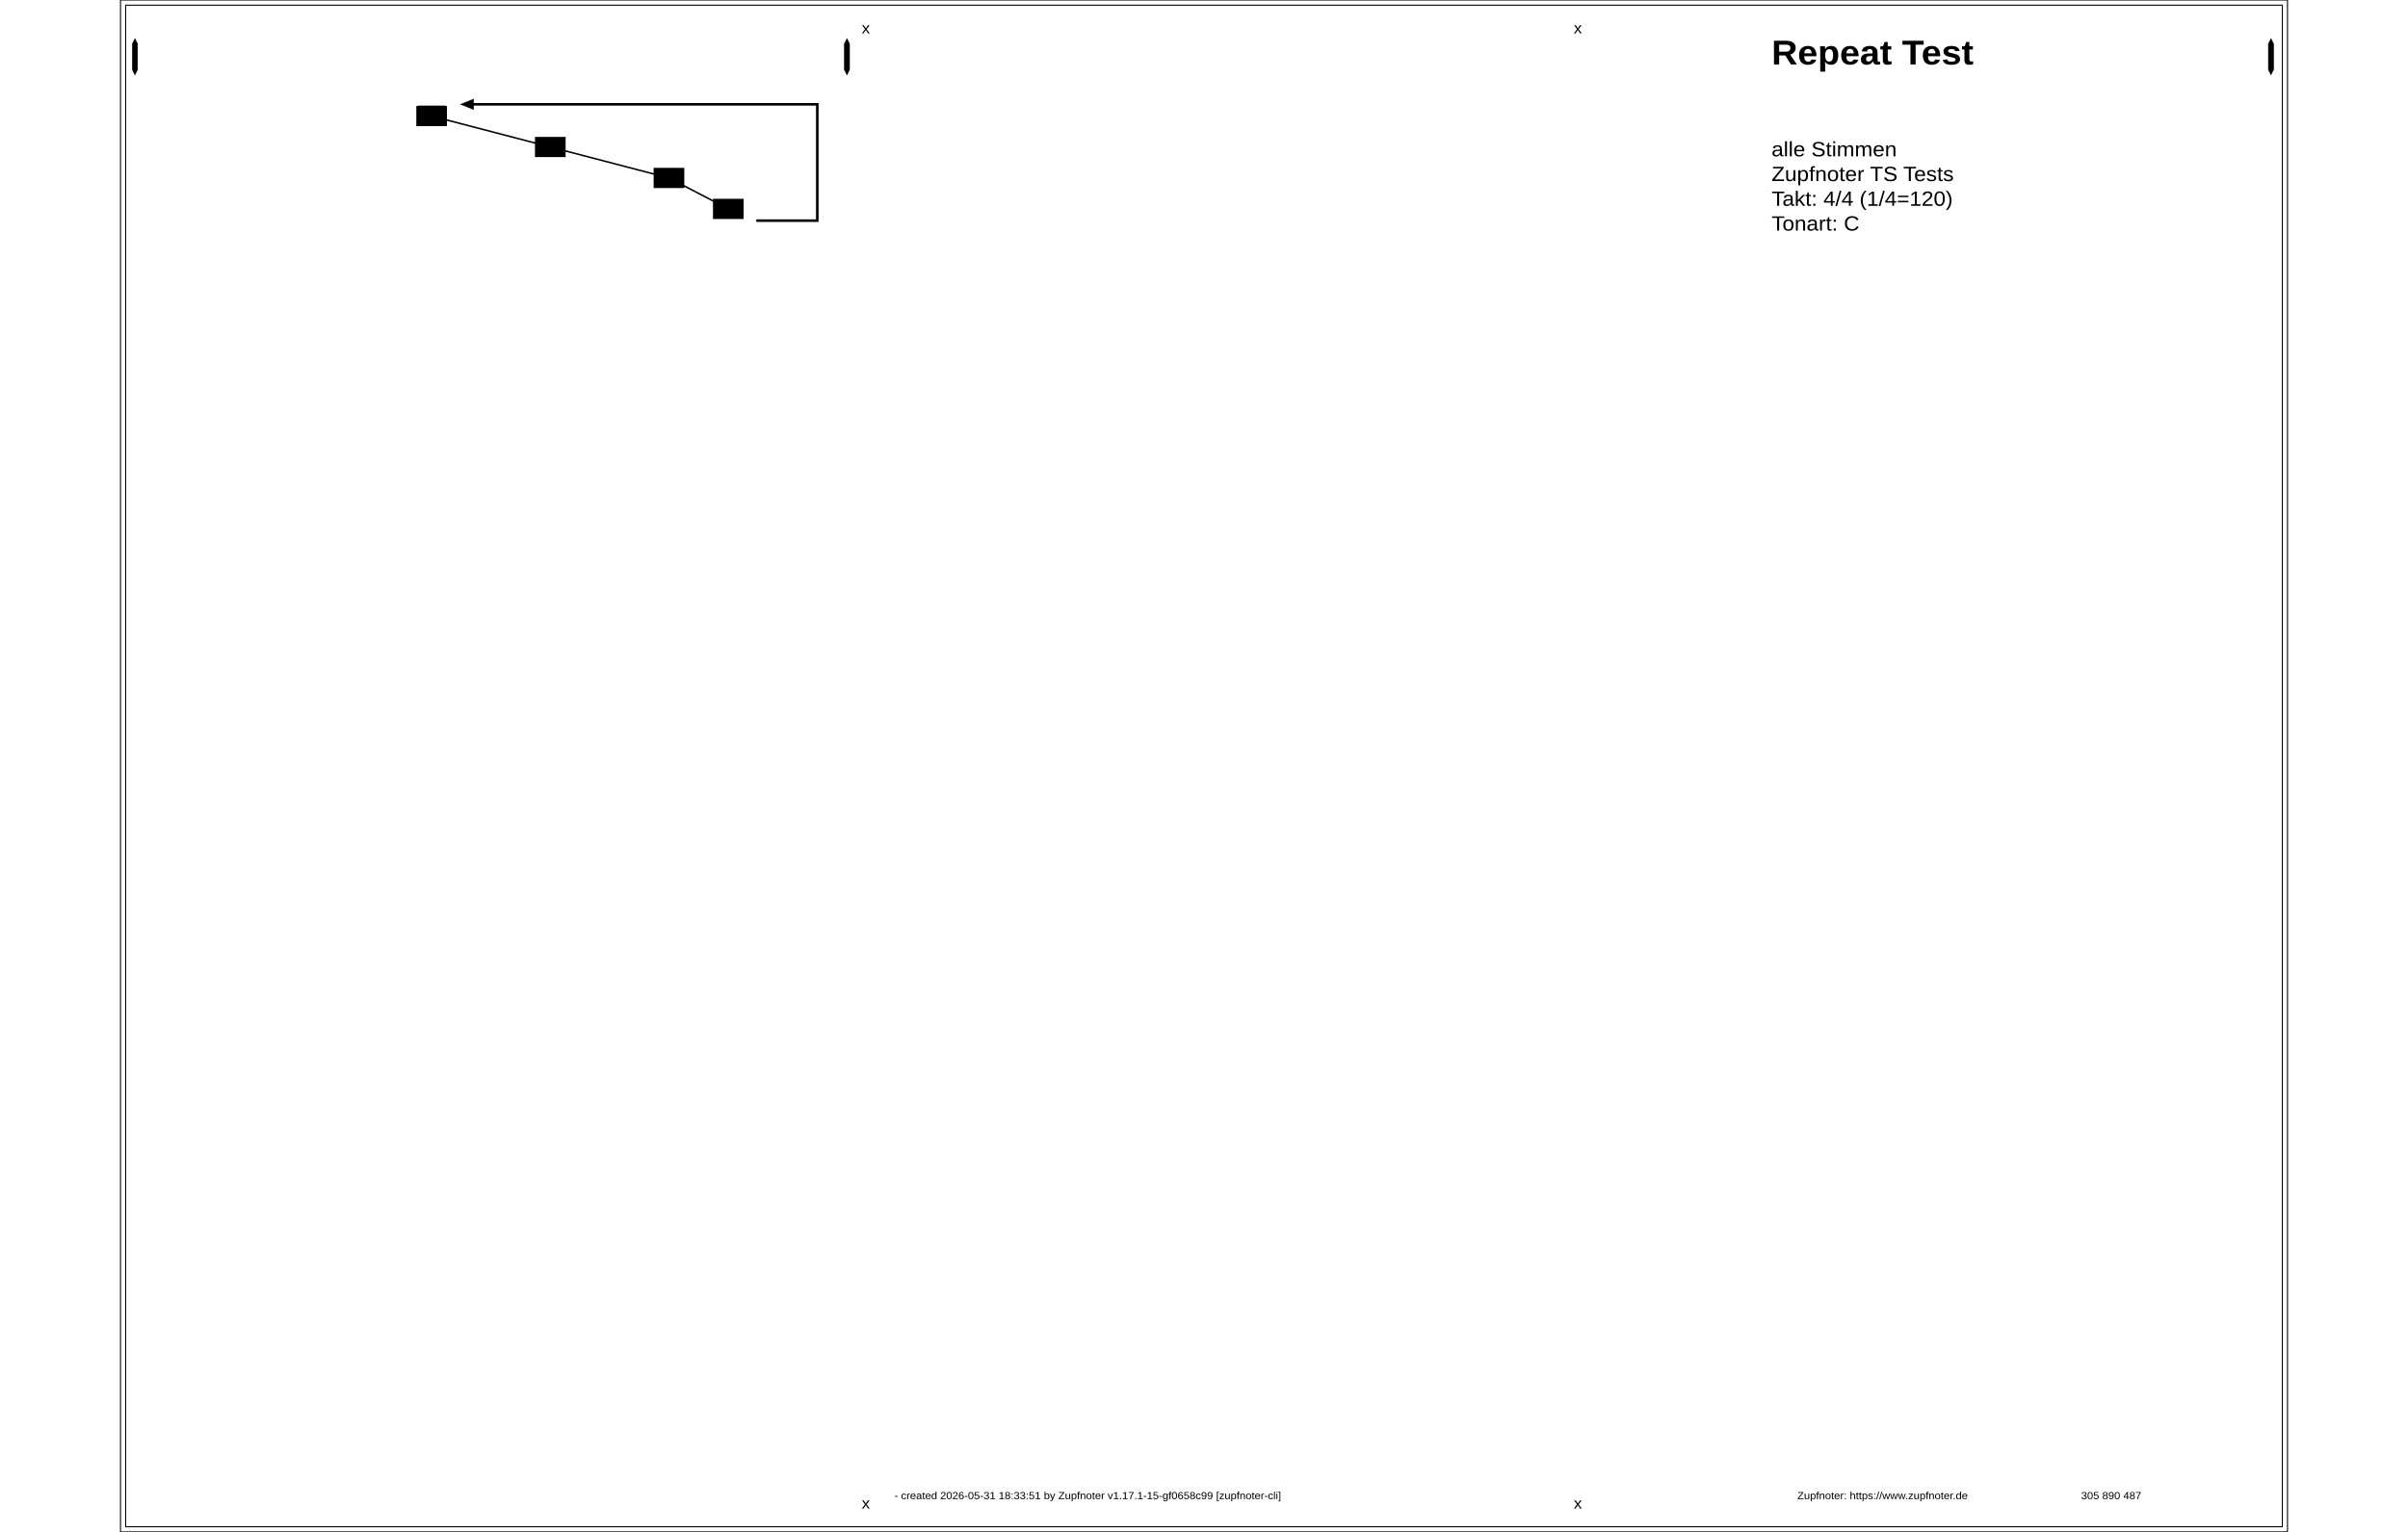
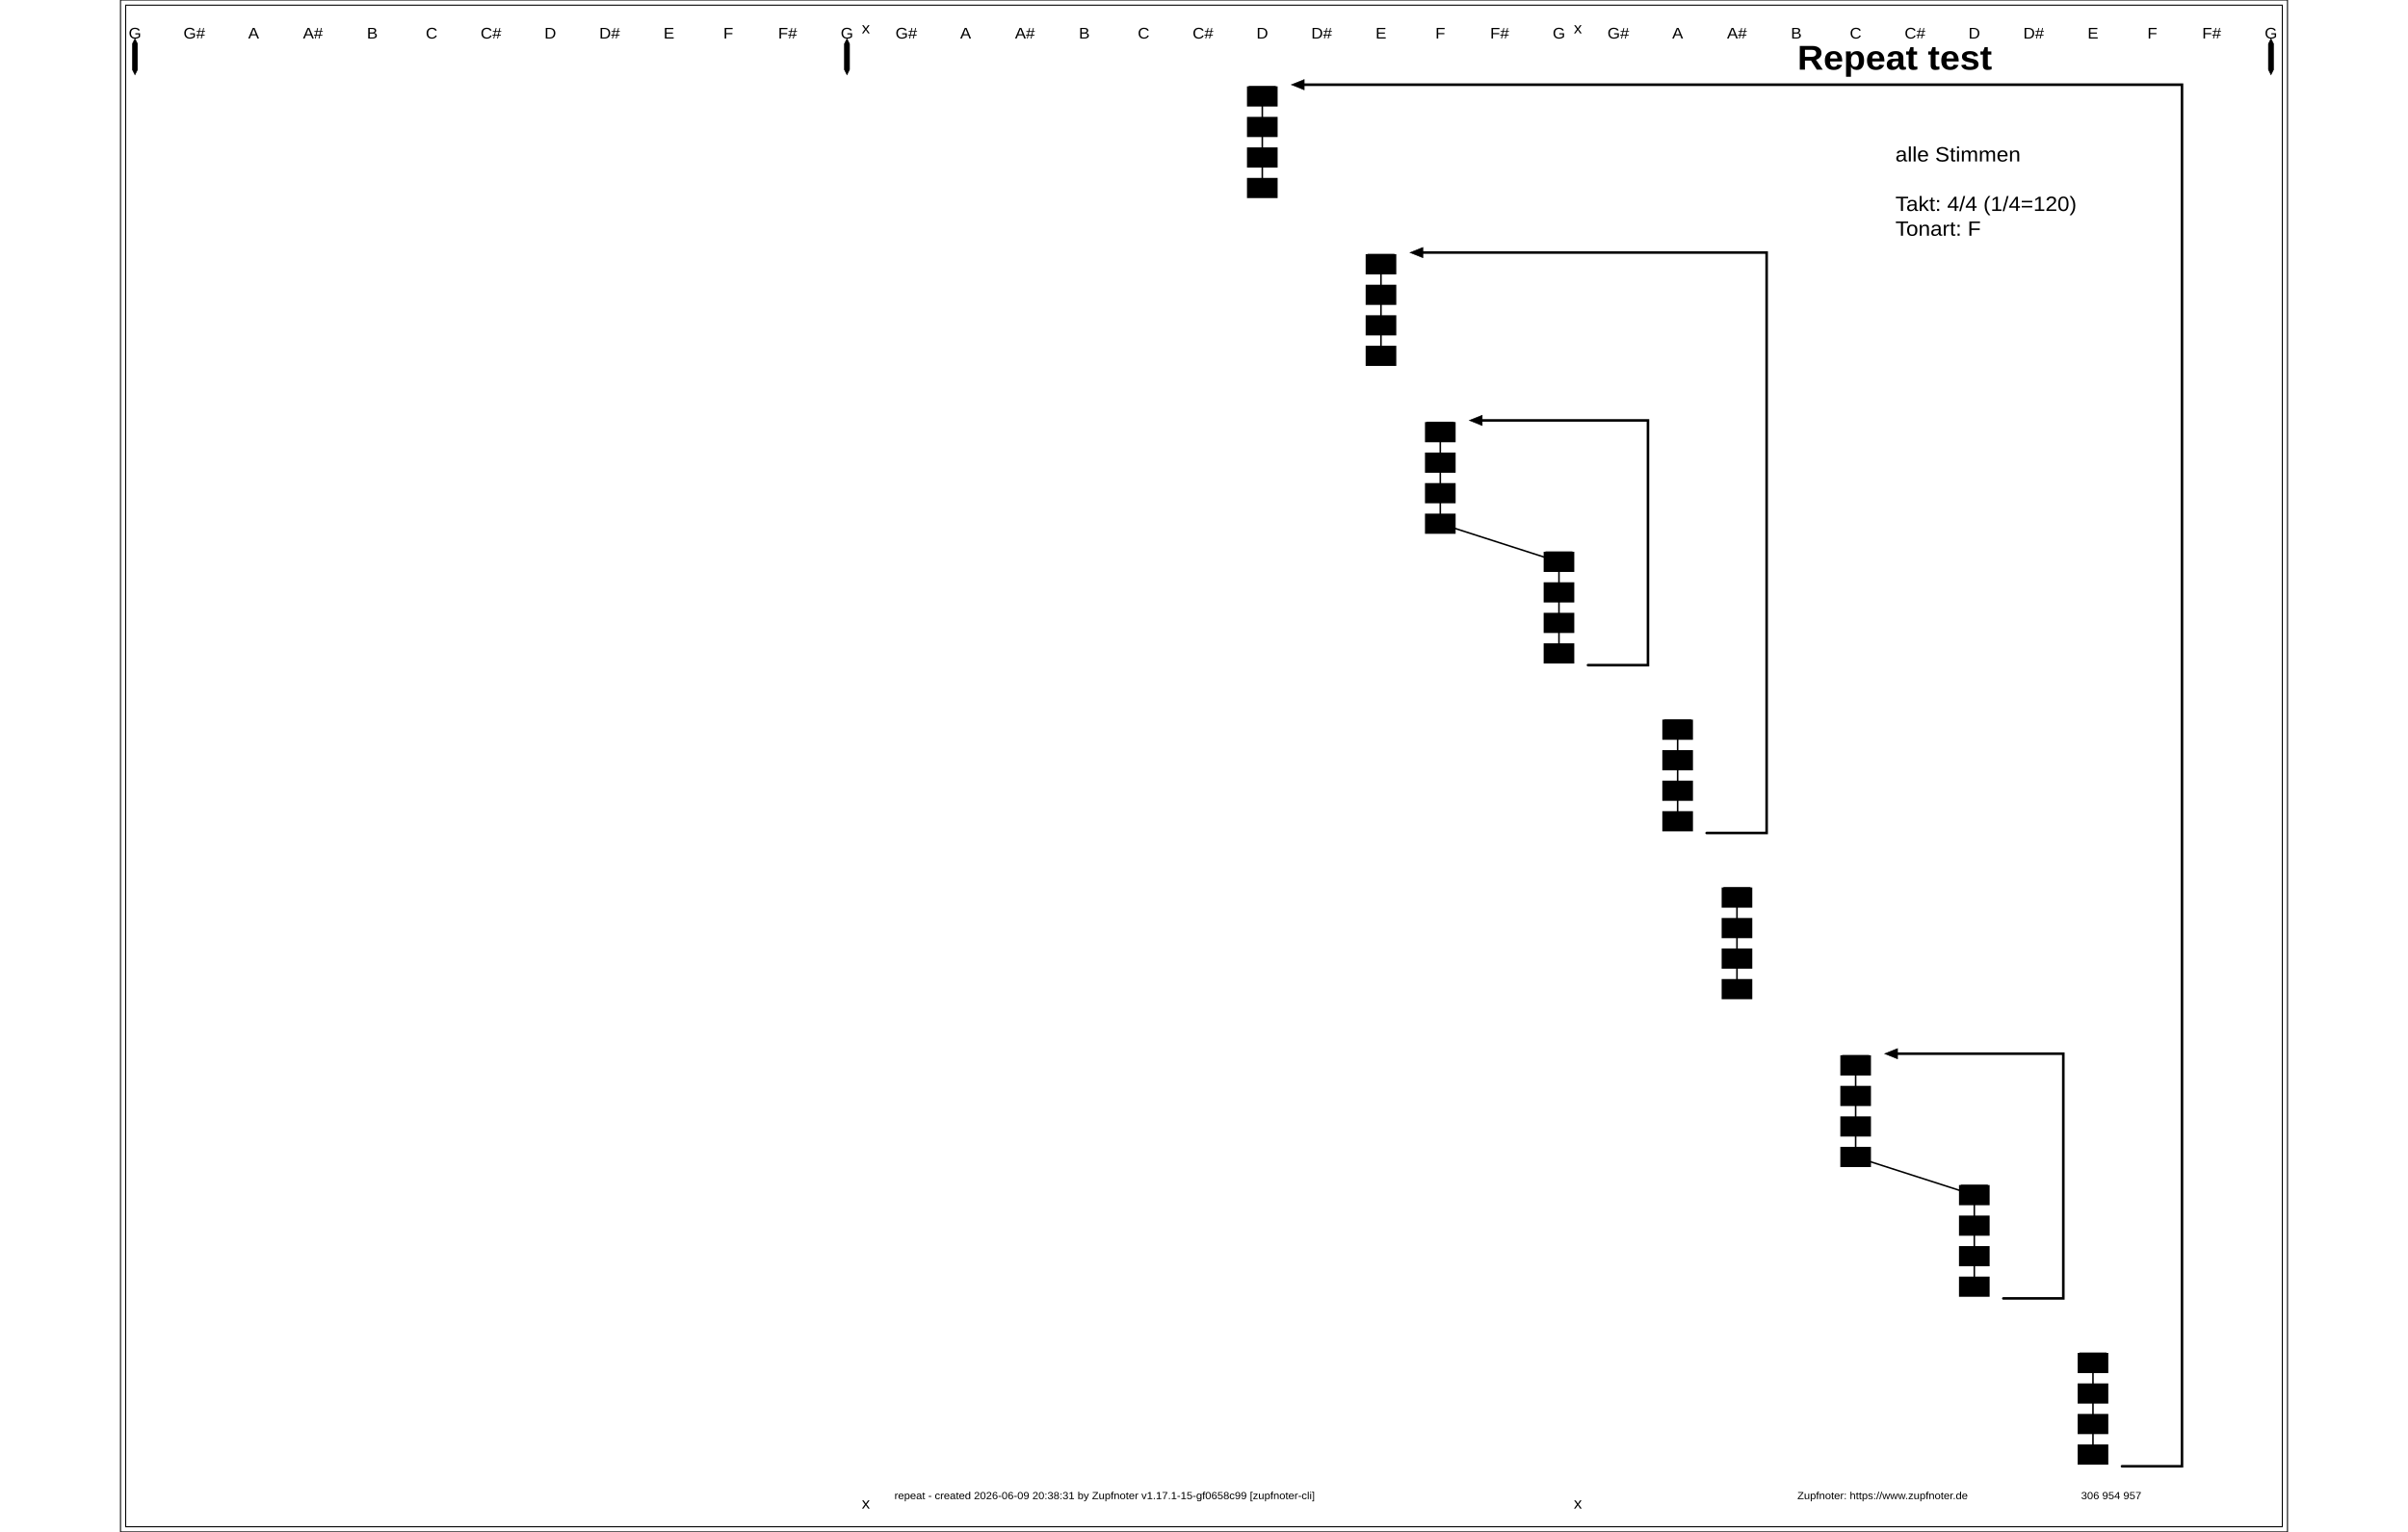
<svg xmlns="http://www.w3.org/2000/svg" width="2200" height="1400" viewBox="0, 0, 420, 297">
  <rect id="ZN_1" x="1" y="1" width="418" height="295" rx="0" ry="0" fill="none" stroke="black" stroke-width="0.2" />
  <rect id="ZN_2" x="0" y="0" width="420" height="297" rx="0" ry="0" fill="none" stroke="black" stroke-width="0.2" />
  <g id="ZN_3" fill="" stroke="black">
-     <path id="ZN_3" stroke-width="0.3" d="M60.3,22.5L83.3,28.5" />
+     <path id="ZN_3" stroke-width="0.3" d="M221.3,18.698L221.3,24.615" />
  </g>
  <g id="ZN_4" fill="" stroke="black">
-     <path id="ZN_4" stroke-width="0.3" d="M83.3,28.5L106.3,34.5" />
+     <path id="ZN_4" stroke-width="0.3" d="M221.3,24.615L221.3,30.532" />
  </g>
  <g id="ZN_5" fill="" stroke="black">
-     <path id="ZN_5" stroke-width="0.3" d="M106.3,34.5L117.8,40.5" />
-   </g>
-   <ellipse cx="60.3" cy="22.5" rx="2.625" ry="1.275" fill="black" stroke="black" stroke-width="0" />
-   <rect class="abcref znref _107_" id="ZN_6" x="57.331" y="20.544" width="5.938" height="3.912" />
-   <rect id="ZN_7" x="57.675" y="20.475" width="5.25" height="0.5" rx="0" ry="0" fill="black" stroke="black" stroke-width="0" />
-   <ellipse cx="83.3" cy="28.5" rx="2.625" ry="1.275" fill="black" stroke="black" stroke-width="0" />
-   <rect class="abcref znref _109_" id="ZN_8" x="80.331" y="26.544" width="5.938" height="3.912" />
-   <ellipse cx="106.3" cy="34.5" rx="2.625" ry="1.275" fill="black" stroke="black" stroke-width="0" />
-   <rect class="abcref znref _111_" id="ZN_9" x="103.331" y="32.544" width="5.938" height="3.912" />
-   <ellipse cx="117.8" cy="40.5" rx="2.625" ry="1.275" fill="black" stroke="black" stroke-width="0" />
-   <rect class="abcref znref _113_" id="ZN_10" x="114.831" y="38.544" width="5.938" height="3.912" />
-   <g id="ZN_11" fill="none" stroke="black">
-     <path id="ZN_11" stroke-linecap="round" stroke-width="0.5" d="M123.425 42.775l11.625 0l0 -21.55M135.05 42.775L135.05 20.225L67.925 20.225" />
-   </g>
-   <g id="ZN_12" fill="black" stroke="black">
-     <path id="ZN_12" stroke-linecap="round" stroke-width="0.1" d="M65.925 20.225l2.5 1l0 -2l-2.5 1z" />
-   </g>
-   <g id="ZN_13" fill="black" stroke="black">
-     <path id="ZN_13" stroke-linecap="round" stroke-width="0.1" d="" />
-   </g>
-   <g id="ZN_14" x="304.762" y="7">
-     <text x="304.762" y="7" id="ZN_14" font-size="6.667" font-family="Arial" transform="scale(1.05, 1) translate(0,-2.5)" font-weight="bold" text-anchor="start">
-       <tspan dy="1.2em" x="304.762">Repeat Test</tspan>
-     </text>
-   </g>
-   <g id="ZN_15" x="304.762" y="27">
-     <text x="304.762" y="27" id="ZN_15" font-size="4" font-family="Arial" transform="scale(1.05, 1) translate(0,-1.5)" text-anchor="start">
-       <tspan dy="1.2em" x="304.762">alle Stimmen</tspan>
-       <tspan dy="1.2em" x="304.762">Zupfnoter TS Tests</tspan>
-       <tspan dy="1.2em" x="304.762">Takt: 4/4 (1/4=120)</tspan>
-       <tspan dy="1.2em" x="304.762">Tonart: C</tspan>
-     </text>
-   </g>
-   <g id="ZN_16" x="142.857" y="289">
-     <text x="142.857" y="289" id="ZN_16" font-size="2" font-family="Arial" transform="scale(1.05, 1) translate(0,-0.75)" text-anchor="start">
-       <tspan dy="1.2em" x="142.857"> - created 2026-05-31 18:33:51 by Zupfnoter v1.17.1-15-gf0658c99 [zupfnoter-cli]</tspan>
-     </text>
-   </g>
-   <g id="ZN_17" x="309.524" y="289">
-     <text x="309.524" y="289" id="ZN_17" font-size="2" font-family="Arial" transform="scale(1.05, 1) translate(0,-0.75)" text-anchor="start">
+     <path id="ZN_5" stroke-width="0.3" d="M221.3,30.532L221.3,36.449" />
+   </g>
+   <g id="ZN_6" fill="" stroke="black">
+     <path id="ZN_6" stroke-width="0.3" d="M244.3,51.241L244.3,57.158" />
+   </g>
+   <g id="ZN_7" fill="" stroke="black">
+     <path id="ZN_7" stroke-width="0.3" d="M244.3,57.158L244.3,63.075" />
+   </g>
+   <g id="ZN_8" fill="" stroke="black">
+     <path id="ZN_8" stroke-width="0.3" d="M244.3,63.075L244.3,68.992" />
+   </g>
+   <g id="ZN_9" fill="" stroke="black">
+     <path id="ZN_9" stroke-width="0.3" d="M255.8,83.784L255.8,89.701" />
+   </g>
+   <g id="ZN_10" fill="" stroke="black">
+     <path id="ZN_10" stroke-width="0.3" d="M255.8,89.701L255.8,95.618" />
+   </g>
+   <g id="ZN_11" fill="" stroke="black">
+     <path id="ZN_11" stroke-width="0.3" d="M255.8,95.618L255.8,101.535" />
+   </g>
+   <g id="ZN_12" fill="" stroke="black">
+     <path id="ZN_12" stroke-width="0.3" d="M255.8,101.535L278.8,108.931" />
+   </g>
+   <g id="ZN_13" fill="" stroke="black">
+     <path id="ZN_13" stroke-width="0.3" d="M278.8,108.931L278.8,114.848" />
+   </g>
+   <g id="ZN_14" fill="" stroke="black">
+     <path id="ZN_14" stroke-width="0.3" d="M278.8,114.848L278.8,120.765" />
+   </g>
+   <g id="ZN_15" fill="" stroke="black">
+     <path id="ZN_15" stroke-width="0.3" d="M278.8,120.765L278.8,126.681" />
+   </g>
+   <g id="ZN_16" fill="" stroke="black">
+     <path id="ZN_16" stroke-width="0.3" d="M301.8,141.474L301.8,147.391" />
+   </g>
+   <g id="ZN_17" fill="" stroke="black">
+     <path id="ZN_17" stroke-width="0.3" d="M301.8,147.391L301.8,153.307" />
+   </g>
+   <g id="ZN_18" fill="" stroke="black">
+     <path id="ZN_18" stroke-width="0.3" d="M301.8,153.307L301.8,159.224" />
+   </g>
+   <g id="ZN_19" fill="" stroke="black">
+     <path id="ZN_19" stroke-width="0.3" d="M313.3,174.017L313.3,179.934" />
+   </g>
+   <g id="ZN_20" fill="" stroke="black">
+     <path id="ZN_20" stroke-width="0.3" d="M313.3,179.934L313.3,185.85" />
+   </g>
+   <g id="ZN_21" fill="" stroke="black">
+     <path id="ZN_21" stroke-width="0.3" d="M313.3,185.85L313.3,191.767" />
+   </g>
+   <g id="ZN_22" fill="" stroke="black">
+     <path id="ZN_22" stroke-width="0.3" d="M336.3,206.56L336.3,212.476" />
+   </g>
+   <g id="ZN_23" fill="" stroke="black">
+     <path id="ZN_23" stroke-width="0.3" d="M336.3,212.476L336.3,218.393" />
+   </g>
+   <g id="ZN_24" fill="" stroke="black">
+     <path id="ZN_24" stroke-width="0.3" d="M336.3,218.393L336.3,224.31" />
+   </g>
+   <g id="ZN_25" fill="" stroke="black">
+     <path id="ZN_25" stroke-width="0.3" d="M336.3,224.31L359.3,231.706" />
+   </g>
+   <g id="ZN_26" fill="" stroke="black">
+     <path id="ZN_26" stroke-width="0.3" d="M359.3,231.706L359.3,237.623" />
+   </g>
+   <g id="ZN_27" fill="" stroke="black">
+     <path id="ZN_27" stroke-width="0.3" d="M359.3,237.623L359.3,243.54" />
+   </g>
+   <g id="ZN_28" fill="" stroke="black">
+     <path id="ZN_28" stroke-width="0.3" d="M359.3,243.54L359.3,249.457" />
+   </g>
+   <g id="ZN_29" fill="" stroke="black">
+     <path id="ZN_29" stroke-width="0.3" d="M382.3,264.249L382.3,270.166" />
+   </g>
+   <g id="ZN_30" fill="" stroke="black">
+     <path id="ZN_30" stroke-width="0.3" d="M382.3,270.166L382.3,276.083" />
+   </g>
+   <g id="ZN_31" fill="" stroke="black">
+     <path id="ZN_31" stroke-width="0.3" d="M382.3,276.083L382.3,282" />
+   </g>
+   <ellipse cx="221.3" cy="18.698" rx="2.625" ry="1.275" fill="black" stroke="black" stroke-width="0" />
+   <rect class="abcref znref _130_" id="ZN_32" x="218.331" y="16.742" width="5.938" height="3.912" />
+   <rect id="ZN_33" x="218.675" y="16.673" width="5.25" height="0.5" rx="0" ry="0" fill="black" stroke="black" stroke-width="0" />
+   <ellipse cx="221.3" cy="24.615" rx="2.625" ry="1.275" fill="black" stroke="black" stroke-width="0" />
+   <rect class="abcref znref _131_" id="ZN_34" x="218.331" y="22.659" width="5.938" height="3.912" />
+   <ellipse cx="221.3" cy="30.532" rx="2.625" ry="1.275" fill="black" stroke="black" stroke-width="0" />
+   <rect class="abcref znref _132_" id="ZN_35" x="218.331" y="28.576" width="5.938" height="3.912" />
+   <ellipse cx="221.3" cy="36.449" rx="2.625" ry="1.275" fill="black" stroke="black" stroke-width="0" />
+   <rect class="abcref znref _133_" id="ZN_36" x="218.331" y="34.493" width="5.938" height="3.912" />
+   <ellipse cx="244.3" cy="51.241" rx="2.625" ry="1.275" fill="black" stroke="black" stroke-width="0" />
+   <rect class="abcref znref _138_" id="ZN_37" x="241.331" y="49.285" width="5.938" height="3.912" />
+   <rect id="ZN_38" x="241.675" y="49.216" width="5.25" height="0.5" rx="0" ry="0" fill="black" stroke="black" stroke-width="0" />
+   <ellipse cx="244.3" cy="57.158" rx="2.625" ry="1.275" fill="black" stroke="black" stroke-width="0" />
+   <rect class="abcref znref _139_" id="ZN_39" x="241.331" y="55.202" width="5.938" height="3.912" />
+   <ellipse cx="244.3" cy="63.075" rx="2.625" ry="1.275" fill="black" stroke="black" stroke-width="0" />
+   <rect class="abcref znref _140_" id="ZN_40" x="241.331" y="61.119" width="5.938" height="3.912" />
+   <ellipse cx="244.3" cy="68.992" rx="2.625" ry="1.275" fill="black" stroke="black" stroke-width="0" />
+   <rect class="abcref znref _141_" id="ZN_41" x="241.331" y="67.035" width="5.938" height="3.912" />
+   <ellipse cx="255.8" cy="83.784" rx="2.625" ry="1.275" fill="black" stroke="black" stroke-width="0" />
+   <rect class="abcref znref _146_" id="ZN_42" x="252.831" y="81.828" width="5.938" height="3.912" />
+   <rect id="ZN_43" x="253.175" y="81.759" width="5.25" height="0.5" rx="0" ry="0" fill="black" stroke="black" stroke-width="0" />
+   <ellipse cx="255.8" cy="89.701" rx="2.625" ry="1.275" fill="black" stroke="black" stroke-width="0" />
+   <rect class="abcref znref _147_" id="ZN_44" x="252.831" y="87.745" width="5.938" height="3.912" />
+   <ellipse cx="255.8" cy="95.618" rx="2.625" ry="1.275" fill="black" stroke="black" stroke-width="0" />
+   <rect class="abcref znref _148_" id="ZN_45" x="252.831" y="93.661" width="5.938" height="3.912" />
+   <ellipse cx="255.8" cy="101.535" rx="2.625" ry="1.275" fill="black" stroke="black" stroke-width="0" />
+   <rect class="abcref znref _149_" id="ZN_46" x="252.831" y="99.578" width="5.938" height="3.912" />
+   <ellipse cx="278.8" cy="108.931" rx="2.625" ry="1.275" fill="black" stroke="black" stroke-width="0" />
+   <rect class="abcref znref _153_" id="ZN_47" x="275.831" y="106.974" width="5.938" height="3.912" />
+   <rect id="ZN_48" x="276.175" y="106.906" width="5.25" height="0.5" rx="0" ry="0" fill="black" stroke="black" stroke-width="0" />
+   <ellipse cx="278.8" cy="114.848" rx="2.625" ry="1.275" fill="black" stroke="black" stroke-width="0" />
+   <rect class="abcref znref _154_" id="ZN_49" x="275.831" y="112.891" width="5.938" height="3.912" />
+   <ellipse cx="278.8" cy="120.765" rx="2.625" ry="1.275" fill="black" stroke="black" stroke-width="0" />
+   <rect class="abcref znref _155_" id="ZN_50" x="275.831" y="118.808" width="5.938" height="3.912" />
+   <ellipse cx="278.8" cy="126.681" rx="2.625" ry="1.275" fill="black" stroke="black" stroke-width="0" />
+   <rect class="abcref znref _156_" id="ZN_51" x="275.831" y="124.725" width="5.938" height="3.912" />
+   <ellipse cx="301.8" cy="141.474" rx="2.625" ry="1.275" fill="black" stroke="black" stroke-width="0" />
+   <rect class="abcref znref _161_" id="ZN_52" x="298.831" y="139.517" width="5.938" height="3.912" />
+   <rect id="ZN_53" x="299.175" y="139.449" width="5.25" height="0.5" rx="0" ry="0" fill="black" stroke="black" stroke-width="0" />
+   <ellipse cx="301.8" cy="147.391" rx="2.625" ry="1.275" fill="black" stroke="black" stroke-width="0" />
+   <rect class="abcref znref _162_" id="ZN_54" x="298.831" y="145.434" width="5.938" height="3.912" />
+   <ellipse cx="301.8" cy="153.307" rx="2.625" ry="1.275" fill="black" stroke="black" stroke-width="0" />
+   <rect class="abcref znref _163_" id="ZN_55" x="298.831" y="151.351" width="5.938" height="3.912" />
+   <ellipse cx="301.8" cy="159.224" rx="2.625" ry="1.275" fill="black" stroke="black" stroke-width="0" />
+   <rect class="abcref znref _164_" id="ZN_56" x="298.831" y="157.268" width="5.938" height="3.912" />
+   <ellipse cx="313.3" cy="174.017" rx="2.625" ry="1.275" fill="black" stroke="black" stroke-width="0" />
+   <rect class="abcref znref _169_" id="ZN_57" x="310.331" y="172.06" width="5.938" height="3.912" />
+   <rect id="ZN_58" x="310.675" y="171.992" width="5.25" height="0.5" rx="0" ry="0" fill="black" stroke="black" stroke-width="0" />
+   <ellipse cx="313.3" cy="179.934" rx="2.625" ry="1.275" fill="black" stroke="black" stroke-width="0" />
+   <rect class="abcref znref _170_" id="ZN_59" x="310.331" y="177.977" width="5.938" height="3.912" />
+   <ellipse cx="313.3" cy="185.85" rx="2.625" ry="1.275" fill="black" stroke="black" stroke-width="0" />
+   <rect class="abcref znref _171_" id="ZN_60" x="310.331" y="183.894" width="5.938" height="3.912" />
+   <ellipse cx="313.3" cy="191.767" rx="2.625" ry="1.275" fill="black" stroke="black" stroke-width="0" />
+   <rect class="abcref znref _172_" id="ZN_61" x="310.331" y="189.811" width="5.938" height="3.912" />
+   <ellipse cx="336.3" cy="206.56" rx="2.625" ry="1.275" fill="black" stroke="black" stroke-width="0" />
+   <rect class="abcref znref _177_" id="ZN_62" x="333.331" y="204.603" width="5.938" height="3.912" />
+   <rect id="ZN_63" x="333.675" y="204.535" width="5.25" height="0.5" rx="0" ry="0" fill="black" stroke="black" stroke-width="0" />
+   <ellipse cx="336.3" cy="212.476" rx="2.625" ry="1.275" fill="black" stroke="black" stroke-width="0" />
+   <rect class="abcref znref _178_" id="ZN_64" x="333.331" y="210.52" width="5.938" height="3.912" />
+   <ellipse cx="336.3" cy="218.393" rx="2.625" ry="1.275" fill="black" stroke="black" stroke-width="0" />
+   <rect class="abcref znref _179_" id="ZN_65" x="333.331" y="216.437" width="5.938" height="3.912" />
+   <ellipse cx="336.3" cy="224.31" rx="2.625" ry="1.275" fill="black" stroke="black" stroke-width="0" />
+   <rect class="abcref znref _180_" id="ZN_66" x="333.331" y="222.354" width="5.938" height="3.912" />
+   <ellipse cx="359.3" cy="231.706" rx="2.625" ry="1.275" fill="black" stroke="black" stroke-width="0" />
+   <rect class="abcref znref _184_" id="ZN_67" x="356.331" y="229.75" width="5.938" height="3.912" />
+   <rect id="ZN_68" x="356.675" y="229.681" width="5.25" height="0.5" rx="0" ry="0" fill="black" stroke="black" stroke-width="0" />
+   <ellipse cx="359.3" cy="237.623" rx="2.625" ry="1.275" fill="black" stroke="black" stroke-width="0" />
+   <rect class="abcref znref _185_" id="ZN_69" x="356.331" y="235.667" width="5.938" height="3.912" />
+   <ellipse cx="359.3" cy="243.54" rx="2.625" ry="1.275" fill="black" stroke="black" stroke-width="0" />
+   <rect class="abcref znref _186_" id="ZN_70" x="356.331" y="241.584" width="5.938" height="3.912" />
+   <ellipse cx="359.3" cy="249.457" rx="2.625" ry="1.275" fill="black" stroke="black" stroke-width="0" />
+   <rect class="abcref znref _187_" id="ZN_71" x="356.331" y="247.501" width="5.938" height="3.912" />
+   <ellipse cx="382.3" cy="264.249" rx="2.625" ry="1.275" fill="black" stroke="black" stroke-width="0" />
+   <rect class="abcref znref _192_" id="ZN_72" x="379.331" y="262.293" width="5.938" height="3.912" />
+   <rect id="ZN_73" x="379.675" y="262.224" width="5.25" height="0.5" rx="0" ry="0" fill="black" stroke="black" stroke-width="0" />
+   <ellipse cx="382.3" cy="270.166" rx="2.625" ry="1.275" fill="black" stroke="black" stroke-width="0" />
+   <rect class="abcref znref _193_" id="ZN_74" x="379.331" y="268.21" width="5.938" height="3.912" />
+   <ellipse cx="382.3" cy="276.083" rx="2.625" ry="1.275" fill="black" stroke="black" stroke-width="0" />
+   <rect class="abcref znref _194_" id="ZN_75" x="379.331" y="274.127" width="5.938" height="3.912" />
+   <ellipse cx="382.3" cy="282" rx="2.625" ry="1.275" fill="black" stroke="black" stroke-width="0" />
+   <rect class="abcref znref _195_" id="ZN_76" x="379.331" y="280.044" width="5.938" height="3.912" />
+   <g id="ZN_77" fill="none" stroke="black">
+     <path id="ZN_77" stroke-linecap="round" stroke-width="0.5" d="M284.425 128.956l11.625 0l0 -46.448M296.05 128.956L296.05 81.509L263.425 81.509" />
+   </g>
+   <g id="ZN_78" fill="black" stroke="black">
+     <path id="ZN_78" stroke-linecap="round" stroke-width="0.1" d="M261.425 81.509l2.5 1l0 -2l-2.5 1z" />
+   </g>
+   <g id="ZN_79" fill="black" stroke="black">
+     <path id="ZN_79" stroke-linecap="round" stroke-width="0.1" d="" />
+   </g>
+   <g id="ZN_80" fill="none" stroke="black">
+     <path id="ZN_80" stroke-linecap="round" stroke-width="0.5" d="M307.425 161.499l11.625 0l0 -111.533M319.05 161.499L319.05 48.966L251.925 48.966" />
+   </g>
+   <g id="ZN_81" fill="black" stroke="black">
+     <path id="ZN_81" stroke-linecap="round" stroke-width="0.1" d="M249.925 48.966l2.5 1l0 -2l-2.5 1z" />
+   </g>
+   <g id="ZN_82" fill="black" stroke="black">
+     <path id="ZN_82" stroke-linecap="round" stroke-width="0.1" d="" />
+   </g>
+   <g id="ZN_83" fill="none" stroke="black">
+     <path id="ZN_83" stroke-linecap="round" stroke-width="0.5" d="M364.925 251.732l11.625 0l0 -46.448M376.55 251.732L376.55 204.285L343.925 204.285" />
+   </g>
+   <g id="ZN_84" fill="black" stroke="black">
+     <path id="ZN_84" stroke-linecap="round" stroke-width="0.1" d="M341.925 204.285l2.5 1l0 -2l-2.5 1z" />
+   </g>
+   <g id="ZN_85" fill="black" stroke="black">
+     <path id="ZN_85" stroke-linecap="round" stroke-width="0.1" d="" />
+   </g>
+   <g id="ZN_86" fill="none" stroke="black">
+     <path id="ZN_86" stroke-linecap="round" stroke-width="0.5" d="M387.925 284.275l11.625 0l0 -266.852M399.55 284.275L399.55 16.423L228.925 16.423" />
+   </g>
+   <g id="ZN_87" fill="black" stroke="black">
+     <path id="ZN_87" stroke-linecap="round" stroke-width="0.1" d="M226.925 16.423l2.5 1l0 -2l-2.5 1z" />
+   </g>
+   <g id="ZN_88" fill="black" stroke="black">
+     <path id="ZN_88" stroke-linecap="round" stroke-width="0.1" d="" />
+   </g>
+   <g id="ZN_89" x="309.524" y="8">
+     <text x="309.524" y="8" id="ZN_89" font-size="6.667" font-family="Arial" transform="scale(1.05, 1) translate(0,-2.5)" font-weight="bold" text-anchor="start">
+       <tspan dy="1.2em" x="309.524">Repeat test</tspan>
+     </text>
+   </g>
+   <g id="ZN_90" x="327.619" y="28">
+     <text x="327.619" y="28" id="ZN_90" font-size="4" font-family="Arial" transform="scale(1.05, 1) translate(0,-1.5)" text-anchor="start">
+       <tspan dy="1.2em" x="327.619">alle Stimmen</tspan>
+       <tspan dy="1.2em" x="327.619"> </tspan>
+       <tspan dy="1.2em" x="327.619">Takt: 4/4 (1/4=120)</tspan>
+       <tspan dy="1.2em" x="327.619">Tonart: F</tspan>
+     </text>
+   </g>
+   <g id="ZN_91" x="142.857" y="289">
+     <text x="142.857" y="289" id="ZN_91" font-size="2" font-family="Arial" transform="scale(1.05, 1) translate(0,-0.75)" text-anchor="start">
+       <tspan dy="1.2em" x="142.857">repeat - created 2026-06-09 20:38:31 by Zupfnoter v1.17.1-15-gf0658c99 [zupfnoter-cli]</tspan>
+     </text>
+   </g>
+   <g id="ZN_92" x="309.524" y="289">
+     <text x="309.524" y="289" id="ZN_92" font-size="2" font-family="Arial" transform="scale(1.05, 1) translate(0,-0.75)" text-anchor="start">
      <tspan dy="1.2em" x="309.524">Zupfnoter: https://www.zupfnoter.de</tspan>
    </text>
  </g>
-   <g id="ZN_18" x="361.905" y="289">
-     <text x="361.905" y="289" id="ZN_18" font-size="2" font-family="Arial" transform="scale(1.05, 1) translate(0,-0.75)" text-anchor="start">
-       <tspan dy="1.2em" x="361.905">305 890 487</tspan>
-     </text>
-   </g>
-   <g id="ZN_19" fill="black" stroke="black">
-     <path id="ZN_19" stroke-linecap="round" stroke-width="0.1" d="M2.3 8.5l0.5 -1l0.5 1l0 5l-0.5 1l-0.5 -1l0 -5" />
-   </g>
-   <g id="ZN_20" fill="black" stroke="black">
-     <path id="ZN_20" stroke-linecap="round" stroke-width="0.1" d="M140.3 8.5l0.5 -1l0.5 1l0 5l-0.5 1l-0.5 -1l0 -5" />
-   </g>
-   <g id="ZN_21" fill="black" stroke="black">
-     <path id="ZN_21" stroke-linecap="round" stroke-width="0.1" d="M416.3 8.5l0.5 -1l0.5 1l0 5l-0.5 1l-0.5 -1l0 -5" />
-   </g>
-   <g id="ZN_22" x="136.833" y="4">
-     <text x="136.833" y="4" id="ZN_22" font-size="3" font-family="Arial" transform="scale(1.05, 1) translate(0,-1.125)" text-anchor="start">
+   <g id="ZN_93" x="361.905" y="289">
+     <text x="361.905" y="289" id="ZN_93" font-size="2" font-family="Arial" transform="scale(1.05, 1) translate(0,-0.75)" text-anchor="start">
+       <tspan dy="1.2em" x="361.905">306 954 957</tspan>
+     </text>
+   </g>
+   <g id="ZN_94" fill="black" stroke="black">
+     <path id="ZN_94" stroke-linecap="round" stroke-width="0.1" d="M2.3 8.5l0.5 -1l0.5 1l0 5l-0.5 1l-0.5 -1l0 -5" />
+   </g>
+   <g id="ZN_95" fill="black" stroke="black">
+     <path id="ZN_95" stroke-linecap="round" stroke-width="0.1" d="M140.3 8.5l0.5 -1l0.5 1l0 5l-0.5 1l-0.5 -1l0 -5" />
+   </g>
+   <g id="ZN_96" fill="black" stroke="black">
+     <path id="ZN_96" stroke-linecap="round" stroke-width="0.1" d="M416.3 8.5l0.5 -1l0.5 1l0 5l-0.5 1l-0.5 -1l0 -5" />
+   </g>
+   <g id="ZN_97" x="2.667" y="5">
+     <text x="2.667" y="5" id="ZN_97" font-size="3" font-family="Arial" transform="scale(1.05, 1) translate(0,-1.125)" text-anchor="middle">
+       <tspan dy="1.2em" x="2.667">G</tspan>
+     </text>
+   </g>
+   <g id="ZN_98" x="13.619" y="5">
+     <text x="13.619" y="5" id="ZN_98" font-size="3" font-family="Arial" transform="scale(1.05, 1) translate(0,-1.125)" text-anchor="middle">
+       <tspan dy="1.2em" x="13.619">G#</tspan>
+     </text>
+   </g>
+   <g id="ZN_99" x="24.571" y="5">
+     <text x="24.571" y="5" id="ZN_99" font-size="3" font-family="Arial" transform="scale(1.05, 1) translate(0,-1.125)" text-anchor="middle">
+       <tspan dy="1.2em" x="24.571">A</tspan>
+     </text>
+   </g>
+   <g id="ZN_100" x="35.524" y="5">
+     <text x="35.524" y="5" id="ZN_100" font-size="3" font-family="Arial" transform="scale(1.05, 1) translate(0,-1.125)" text-anchor="middle">
+       <tspan dy="1.2em" x="35.524">A#</tspan>
+     </text>
+   </g>
+   <g id="ZN_101" x="46.476" y="5">
+     <text x="46.476" y="5" id="ZN_101" font-size="3" font-family="Arial" transform="scale(1.05, 1) translate(0,-1.125)" text-anchor="middle">
+       <tspan dy="1.2em" x="46.476">B</tspan>
+     </text>
+   </g>
+   <g id="ZN_102" x="57.429" y="5">
+     <text x="57.429" y="5" id="ZN_102" font-size="3" font-family="Arial" transform="scale(1.05, 1) translate(0,-1.125)" text-anchor="middle">
+       <tspan dy="1.2em" x="57.429">C</tspan>
+     </text>
+   </g>
+   <g id="ZN_103" x="68.381" y="5">
+     <text x="68.381" y="5" id="ZN_103" font-size="3" font-family="Arial" transform="scale(1.05, 1) translate(0,-1.125)" text-anchor="middle">
+       <tspan dy="1.2em" x="68.381">C#</tspan>
+     </text>
+   </g>
+   <g id="ZN_104" x="79.333" y="5">
+     <text x="79.333" y="5" id="ZN_104" font-size="3" font-family="Arial" transform="scale(1.05, 1) translate(0,-1.125)" text-anchor="middle">
+       <tspan dy="1.2em" x="79.333">D</tspan>
+     </text>
+   </g>
+   <g id="ZN_105" x="90.286" y="5">
+     <text x="90.286" y="5" id="ZN_105" font-size="3" font-family="Arial" transform="scale(1.05, 1) translate(0,-1.125)" text-anchor="middle">
+       <tspan dy="1.2em" x="90.286">D#</tspan>
+     </text>
+   </g>
+   <g id="ZN_106" x="101.238" y="5">
+     <text x="101.238" y="5" id="ZN_106" font-size="3" font-family="Arial" transform="scale(1.05, 1) translate(0,-1.125)" text-anchor="middle">
+       <tspan dy="1.2em" x="101.238">E</tspan>
+     </text>
+   </g>
+   <g id="ZN_107" x="112.19" y="5">
+     <text x="112.19" y="5" id="ZN_107" font-size="3" font-family="Arial" transform="scale(1.05, 1) translate(0,-1.125)" text-anchor="middle">
+       <tspan dy="1.2em" x="112.19">F</tspan>
+     </text>
+   </g>
+   <g id="ZN_108" x="123.143" y="5">
+     <text x="123.143" y="5" id="ZN_108" font-size="3" font-family="Arial" transform="scale(1.05, 1) translate(0,-1.125)" text-anchor="middle">
+       <tspan dy="1.2em" x="123.143">F#</tspan>
+     </text>
+   </g>
+   <g id="ZN_109" x="134.095" y="5">
+     <text x="134.095" y="5" id="ZN_109" font-size="3" font-family="Arial" transform="scale(1.05, 1) translate(0,-1.125)" text-anchor="middle">
+       <tspan dy="1.2em" x="134.095">G</tspan>
+     </text>
+   </g>
+   <g id="ZN_110" x="145.048" y="5">
+     <text x="145.048" y="5" id="ZN_110" font-size="3" font-family="Arial" transform="scale(1.05, 1) translate(0,-1.125)" text-anchor="middle">
+       <tspan dy="1.2em" x="145.048">G#</tspan>
+     </text>
+   </g>
+   <g id="ZN_111" x="156" y="5">
+     <text x="156" y="5" id="ZN_111" font-size="3" font-family="Arial" transform="scale(1.05, 1) translate(0,-1.125)" text-anchor="middle">
+       <tspan dy="1.2em" x="156">A</tspan>
+     </text>
+   </g>
+   <g id="ZN_112" x="166.952" y="5">
+     <text x="166.952" y="5" id="ZN_112" font-size="3" font-family="Arial" transform="scale(1.05, 1) translate(0,-1.125)" text-anchor="middle">
+       <tspan dy="1.2em" x="166.952">A#</tspan>
+     </text>
+   </g>
+   <g id="ZN_113" x="177.905" y="5">
+     <text x="177.905" y="5" id="ZN_113" font-size="3" font-family="Arial" transform="scale(1.05, 1) translate(0,-1.125)" text-anchor="middle">
+       <tspan dy="1.2em" x="177.905">B</tspan>
+     </text>
+   </g>
+   <g id="ZN_114" x="188.857" y="5">
+     <text x="188.857" y="5" id="ZN_114" font-size="3" font-family="Arial" transform="scale(1.05, 1) translate(0,-1.125)" text-anchor="middle">
+       <tspan dy="1.2em" x="188.857">C</tspan>
+     </text>
+   </g>
+   <g id="ZN_115" x="199.81" y="5">
+     <text x="199.81" y="5" id="ZN_115" font-size="3" font-family="Arial" transform="scale(1.05, 1) translate(0,-1.125)" text-anchor="middle">
+       <tspan dy="1.2em" x="199.81">C#</tspan>
+     </text>
+   </g>
+   <g id="ZN_116" x="210.762" y="5">
+     <text x="210.762" y="5" id="ZN_116" font-size="3" font-family="Arial" transform="scale(1.05, 1) translate(0,-1.125)" text-anchor="middle">
+       <tspan dy="1.2em" x="210.762">D</tspan>
+     </text>
+   </g>
+   <g id="ZN_117" x="221.714" y="5">
+     <text x="221.714" y="5" id="ZN_117" font-size="3" font-family="Arial" transform="scale(1.05, 1) translate(0,-1.125)" text-anchor="middle">
+       <tspan dy="1.2em" x="221.714">D#</tspan>
+     </text>
+   </g>
+   <g id="ZN_118" x="232.667" y="5">
+     <text x="232.667" y="5" id="ZN_118" font-size="3" font-family="Arial" transform="scale(1.05, 1) translate(0,-1.125)" text-anchor="middle">
+       <tspan dy="1.2em" x="232.667">E</tspan>
+     </text>
+   </g>
+   <g id="ZN_119" x="243.619" y="5">
+     <text x="243.619" y="5" id="ZN_119" font-size="3" font-family="Arial" transform="scale(1.05, 1) translate(0,-1.125)" text-anchor="middle">
+       <tspan dy="1.2em" x="243.619">F</tspan>
+     </text>
+   </g>
+   <g id="ZN_120" x="254.571" y="5">
+     <text x="254.571" y="5" id="ZN_120" font-size="3" font-family="Arial" transform="scale(1.05, 1) translate(0,-1.125)" text-anchor="middle">
+       <tspan dy="1.2em" x="254.571">F#</tspan>
+     </text>
+   </g>
+   <g id="ZN_121" x="265.524" y="5">
+     <text x="265.524" y="5" id="ZN_121" font-size="3" font-family="Arial" transform="scale(1.05, 1) translate(0,-1.125)" text-anchor="middle">
+       <tspan dy="1.2em" x="265.524">G</tspan>
+     </text>
+   </g>
+   <g id="ZN_122" x="276.476" y="5">
+     <text x="276.476" y="5" id="ZN_122" font-size="3" font-family="Arial" transform="scale(1.05, 1) translate(0,-1.125)" text-anchor="middle">
+       <tspan dy="1.2em" x="276.476">G#</tspan>
+     </text>
+   </g>
+   <g id="ZN_123" x="287.429" y="5">
+     <text x="287.429" y="5" id="ZN_123" font-size="3" font-family="Arial" transform="scale(1.05, 1) translate(0,-1.125)" text-anchor="middle">
+       <tspan dy="1.2em" x="287.429">A</tspan>
+     </text>
+   </g>
+   <g id="ZN_124" x="298.381" y="5">
+     <text x="298.381" y="5" id="ZN_124" font-size="3" font-family="Arial" transform="scale(1.05, 1) translate(0,-1.125)" text-anchor="middle">
+       <tspan dy="1.2em" x="298.381">A#</tspan>
+     </text>
+   </g>
+   <g id="ZN_125" x="309.333" y="5">
+     <text x="309.333" y="5" id="ZN_125" font-size="3" font-family="Arial" transform="scale(1.05, 1) translate(0,-1.125)" text-anchor="middle">
+       <tspan dy="1.2em" x="309.333">B</tspan>
+     </text>
+   </g>
+   <g id="ZN_126" x="320.286" y="5">
+     <text x="320.286" y="5" id="ZN_126" font-size="3" font-family="Arial" transform="scale(1.05, 1) translate(0,-1.125)" text-anchor="middle">
+       <tspan dy="1.2em" x="320.286">C</tspan>
+     </text>
+   </g>
+   <g id="ZN_127" x="331.238" y="5">
+     <text x="331.238" y="5" id="ZN_127" font-size="3" font-family="Arial" transform="scale(1.05, 1) translate(0,-1.125)" text-anchor="middle">
+       <tspan dy="1.2em" x="331.238">C#</tspan>
+     </text>
+   </g>
+   <g id="ZN_128" x="342.19" y="5">
+     <text x="342.19" y="5" id="ZN_128" font-size="3" font-family="Arial" transform="scale(1.05, 1) translate(0,-1.125)" text-anchor="middle">
+       <tspan dy="1.2em" x="342.19">D</tspan>
+     </text>
+   </g>
+   <g id="ZN_129" x="353.143" y="5">
+     <text x="353.143" y="5" id="ZN_129" font-size="3" font-family="Arial" transform="scale(1.05, 1) translate(0,-1.125)" text-anchor="middle">
+       <tspan dy="1.2em" x="353.143">D#</tspan>
+     </text>
+   </g>
+   <g id="ZN_130" x="364.095" y="5">
+     <text x="364.095" y="5" id="ZN_130" font-size="3" font-family="Arial" transform="scale(1.05, 1) translate(0,-1.125)" text-anchor="middle">
+       <tspan dy="1.2em" x="364.095">E</tspan>
+     </text>
+   </g>
+   <g id="ZN_131" x="375.048" y="5">
+     <text x="375.048" y="5" id="ZN_131" font-size="3" font-family="Arial" transform="scale(1.05, 1) translate(0,-1.125)" text-anchor="middle">
+       <tspan dy="1.2em" x="375.048">F</tspan>
+     </text>
+   </g>
+   <g id="ZN_132" x="386" y="5">
+     <text x="386" y="5" id="ZN_132" font-size="3" font-family="Arial" transform="scale(1.05, 1) translate(0,-1.125)" text-anchor="middle">
+       <tspan dy="1.2em" x="386">F#</tspan>
+     </text>
+   </g>
+   <g id="ZN_133" x="396.952" y="5">
+     <text x="396.952" y="5" id="ZN_133" font-size="3" font-family="Arial" transform="scale(1.05, 1) translate(0,-1.125)" text-anchor="middle">
+       <tspan dy="1.2em" x="396.952">G</tspan>
+     </text>
+   </g>
+   <g id="ZN_134" x="136.833" y="4">
+     <text x="136.833" y="4" id="ZN_134" font-size="3" font-family="Arial" transform="scale(1.05, 1) translate(0,-1.125)" text-anchor="start">
      <tspan dy="1.2em" x="136.833">x</tspan>
    </text>
  </g>
-   <g id="ZN_23" x="136.833" y="290">
-     <text x="136.833" y="290" id="ZN_23" font-size="3" font-family="Arial" transform="scale(1.05, 1) translate(0,-1.125)" text-anchor="start">
+   <g id="ZN_135" x="136.833" y="290">
+     <text x="136.833" y="290" id="ZN_135" font-size="3" font-family="Arial" transform="scale(1.05, 1) translate(0,-1.125)" text-anchor="start">
      <tspan dy="1.2em" x="136.833">x</tspan>
    </text>
  </g>
-   <g id="ZN_24" x="268.262" y="4">
-     <text x="268.262" y="4" id="ZN_24" font-size="3" font-family="Arial" transform="scale(1.05, 1) translate(0,-1.125)" text-anchor="start">
+   <g id="ZN_136" x="268.262" y="4">
+     <text x="268.262" y="4" id="ZN_136" font-size="3" font-family="Arial" transform="scale(1.05, 1) translate(0,-1.125)" text-anchor="start">
      <tspan dy="1.2em" x="268.262">x</tspan>
    </text>
  </g>
-   <g id="ZN_25" x="268.262" y="290">
-     <text x="268.262" y="290" id="ZN_25" font-size="3" font-family="Arial" transform="scale(1.05, 1) translate(0,-1.125)" text-anchor="start">
+   <g id="ZN_137" x="268.262" y="290">
+     <text x="268.262" y="290" id="ZN_137" font-size="3" font-family="Arial" transform="scale(1.05, 1) translate(0,-1.125)" text-anchor="start">
      <tspan dy="1.2em" x="268.262">x</tspan>
    </text>
  </g>
</svg>
